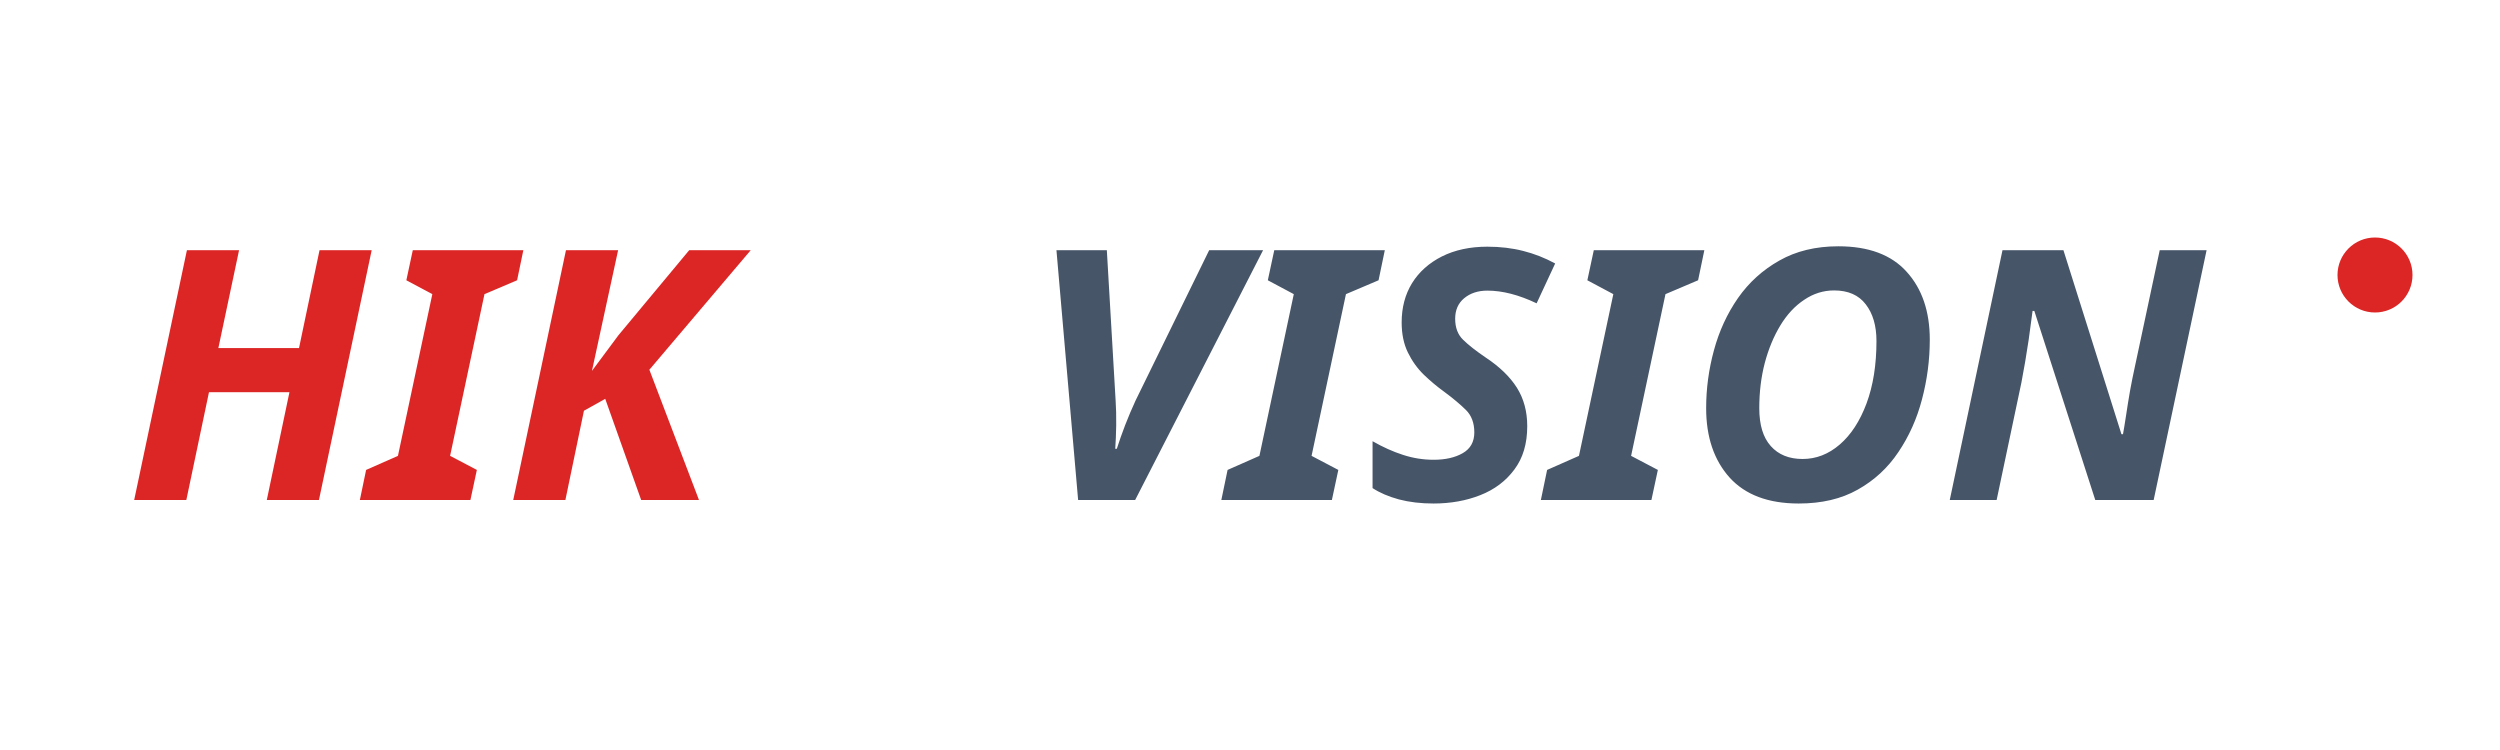
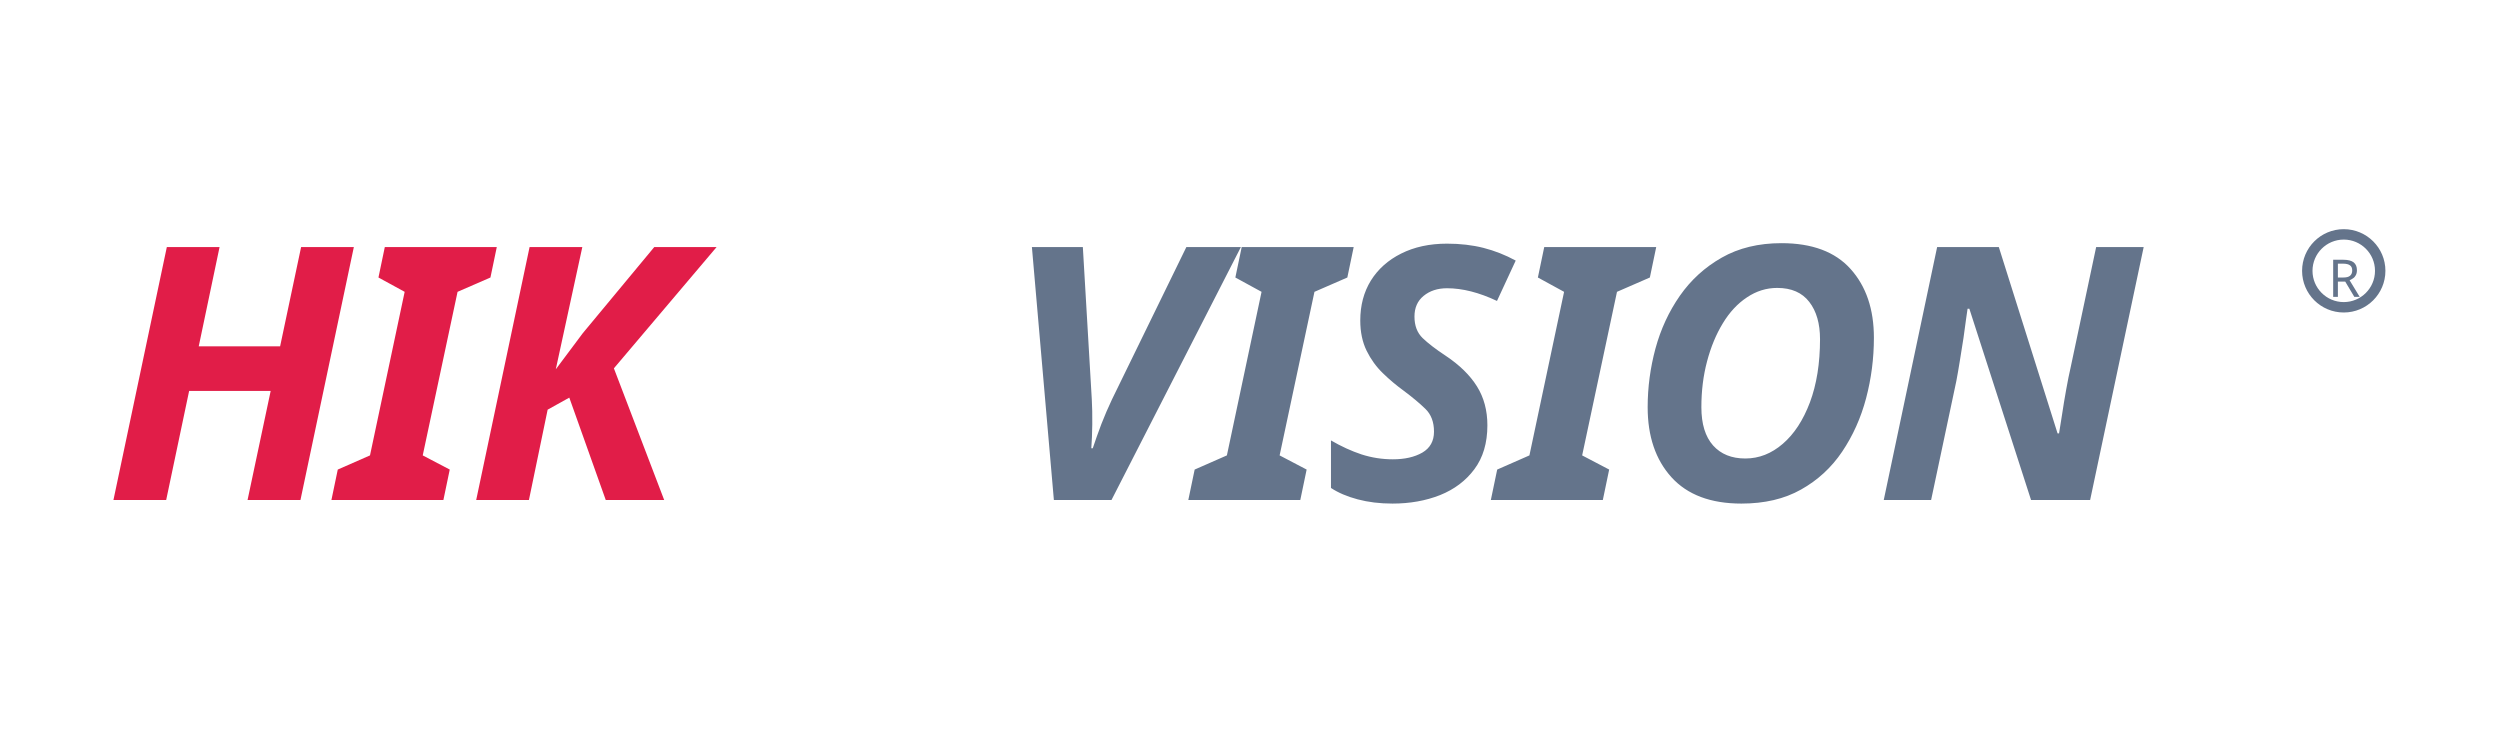
- <svg xmlns="http://www.w3.org/2000/svg" viewBox="0 0 200 60" width="200" height="60">
-   <text x="10" y="40" font-family="'Arial Black', 'Impact', sans-serif" font-style="italic" font-weight="900" font-size="28" fill="#DC2626">HIK</text>
-   <text x="82" y="40" font-family="'Arial Black', 'Impact', sans-serif" font-style="italic" font-weight="900" font-size="28" fill="#475569">VISION</text>
-   <circle cx="190" cy="22" r="3" fill="#DC2626" />
+ <svg xmlns="http://www.w3.org/2000/svg" viewBox="0 0 240 70" width="240" height="70">
+   <text x="10" y="48" font-family="'Arial Black', 'Impact', sans-serif" font-style="italic" font-weight="900" font-size="34" fill="#E11D48" letter-spacing="-1">HIK</text>
+   <text x="96" y="48" font-family="'Arial Black', 'Impact', sans-serif" font-style="italic" font-weight="900" font-size="34" fill="#64748B" letter-spacing="-1">VISION</text>
+   <circle cx="225" cy="26" r="3.5" fill="none" stroke="#64748B" stroke-width="1" />
+   <text x="223.5" y="28.5" font-family="sans-serif" font-size="5" fill="#64748B">R</text>
</svg>
